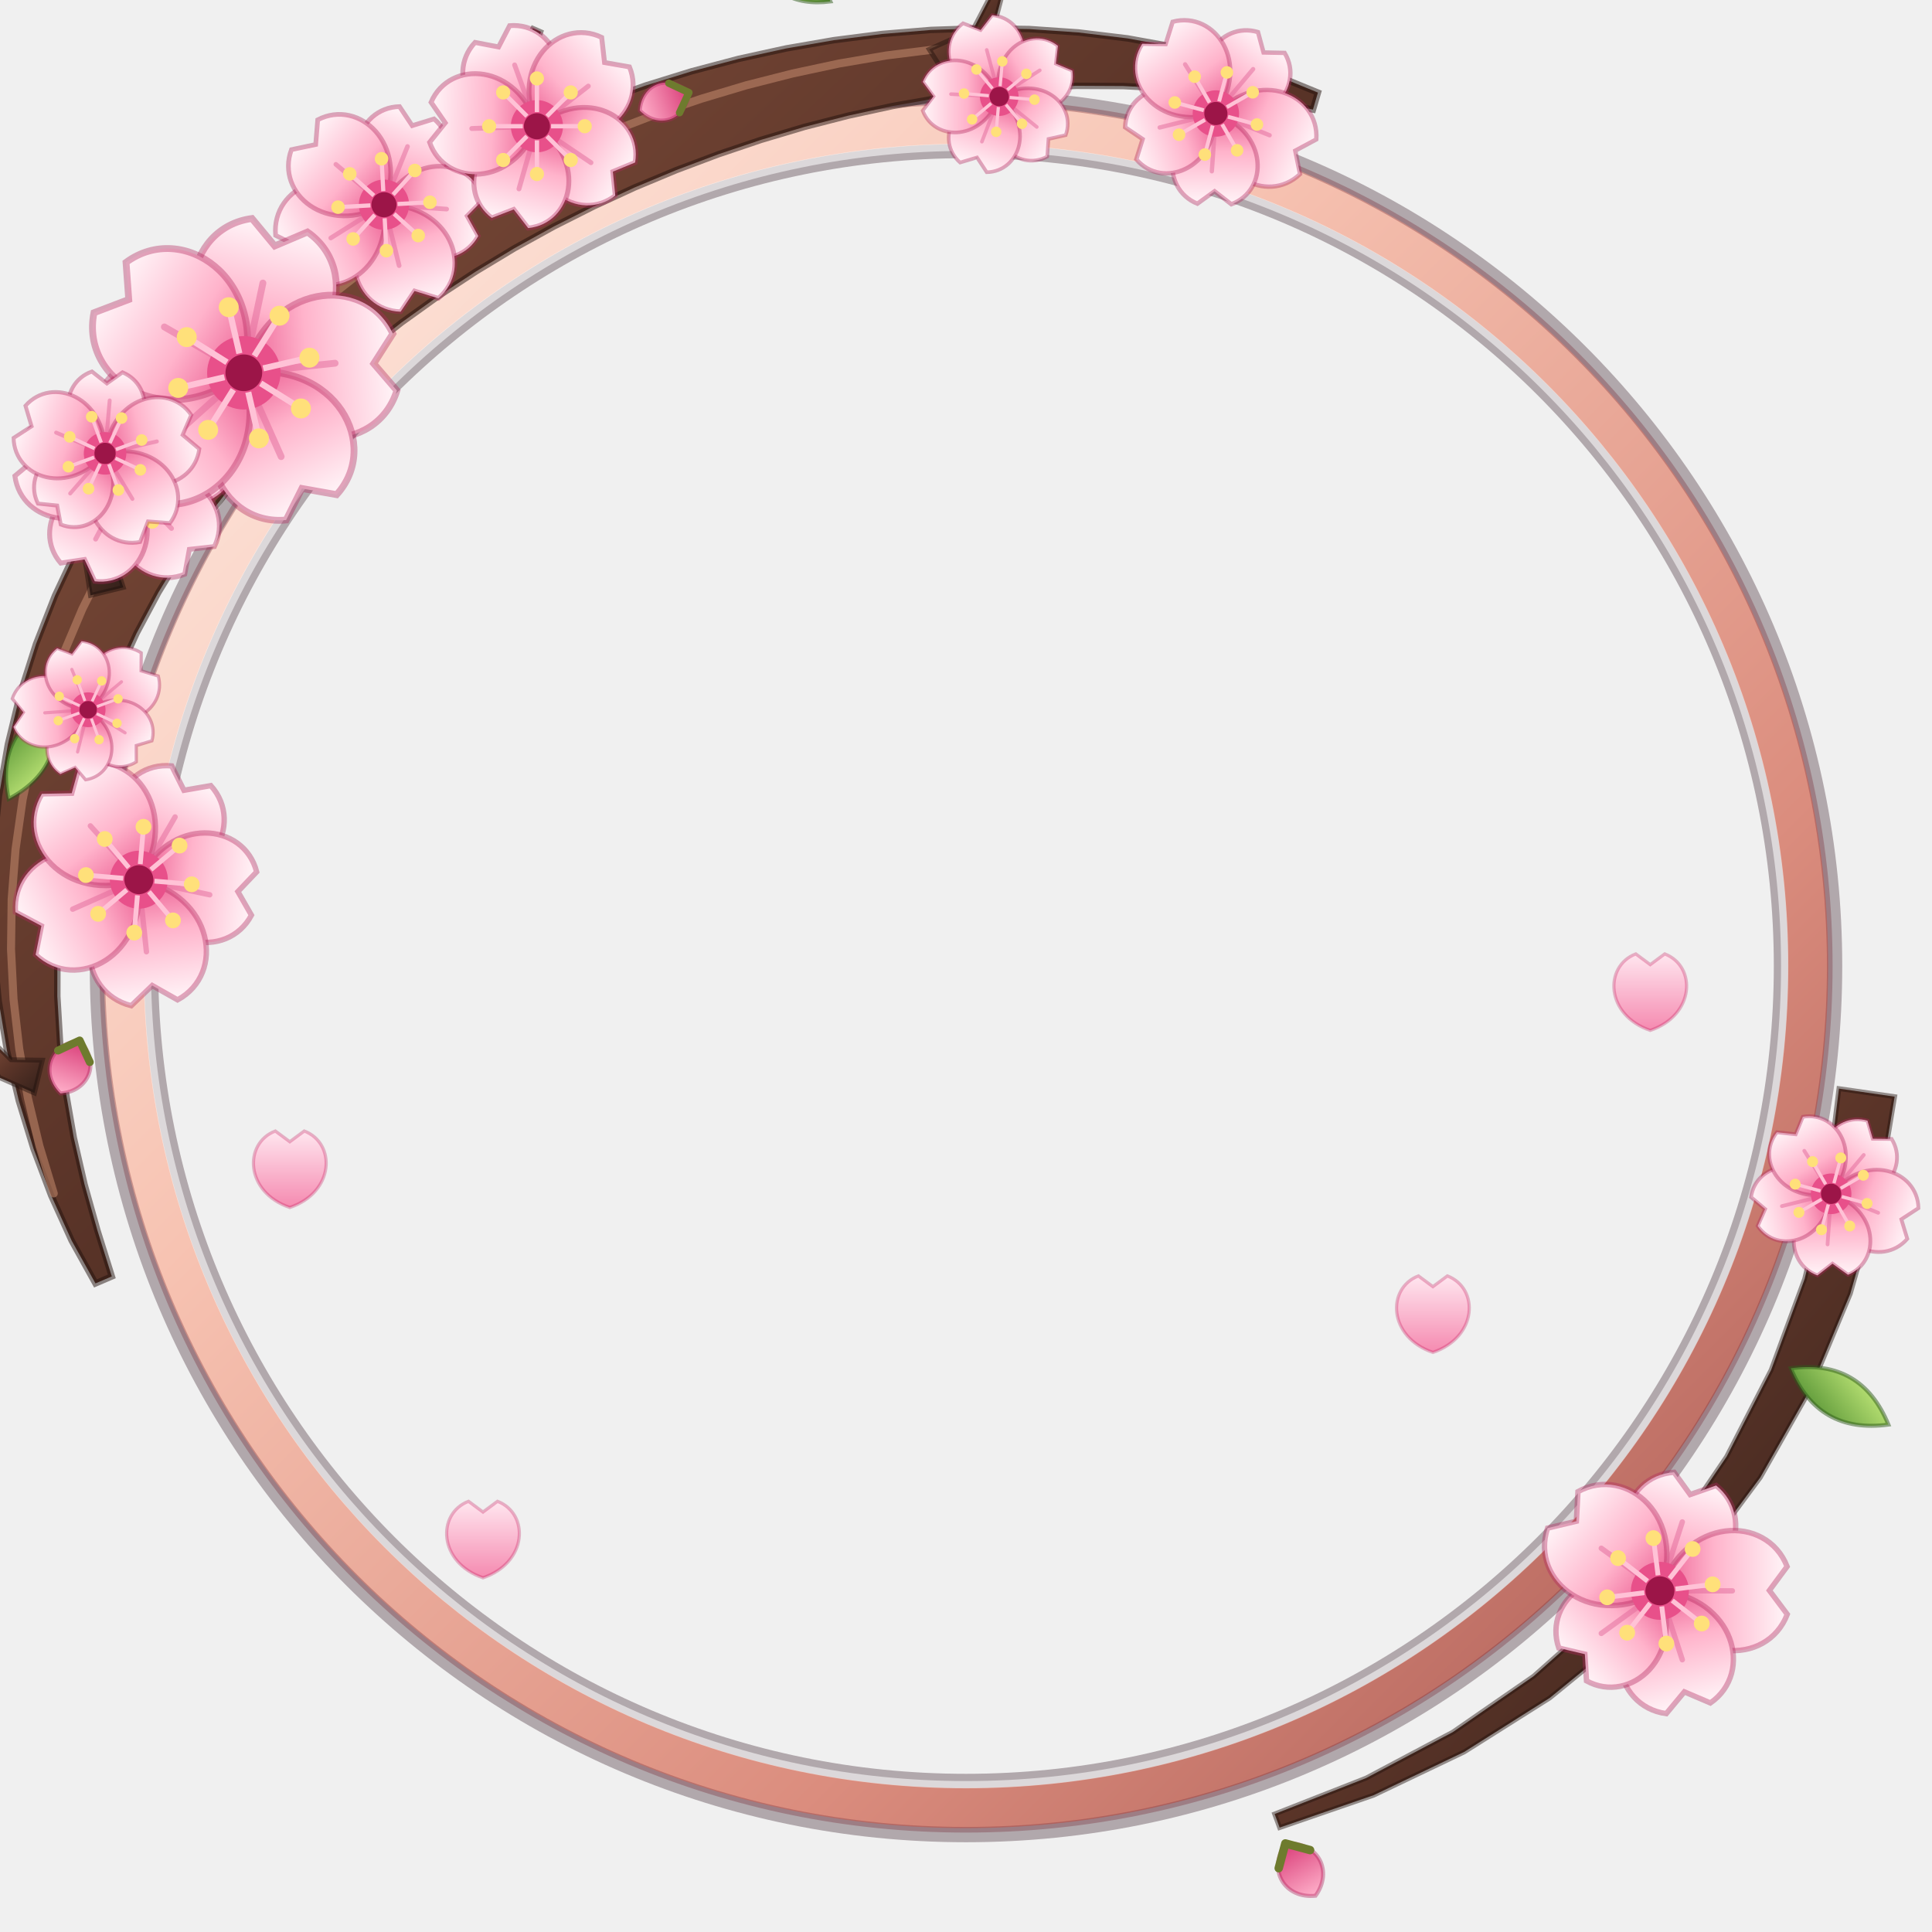
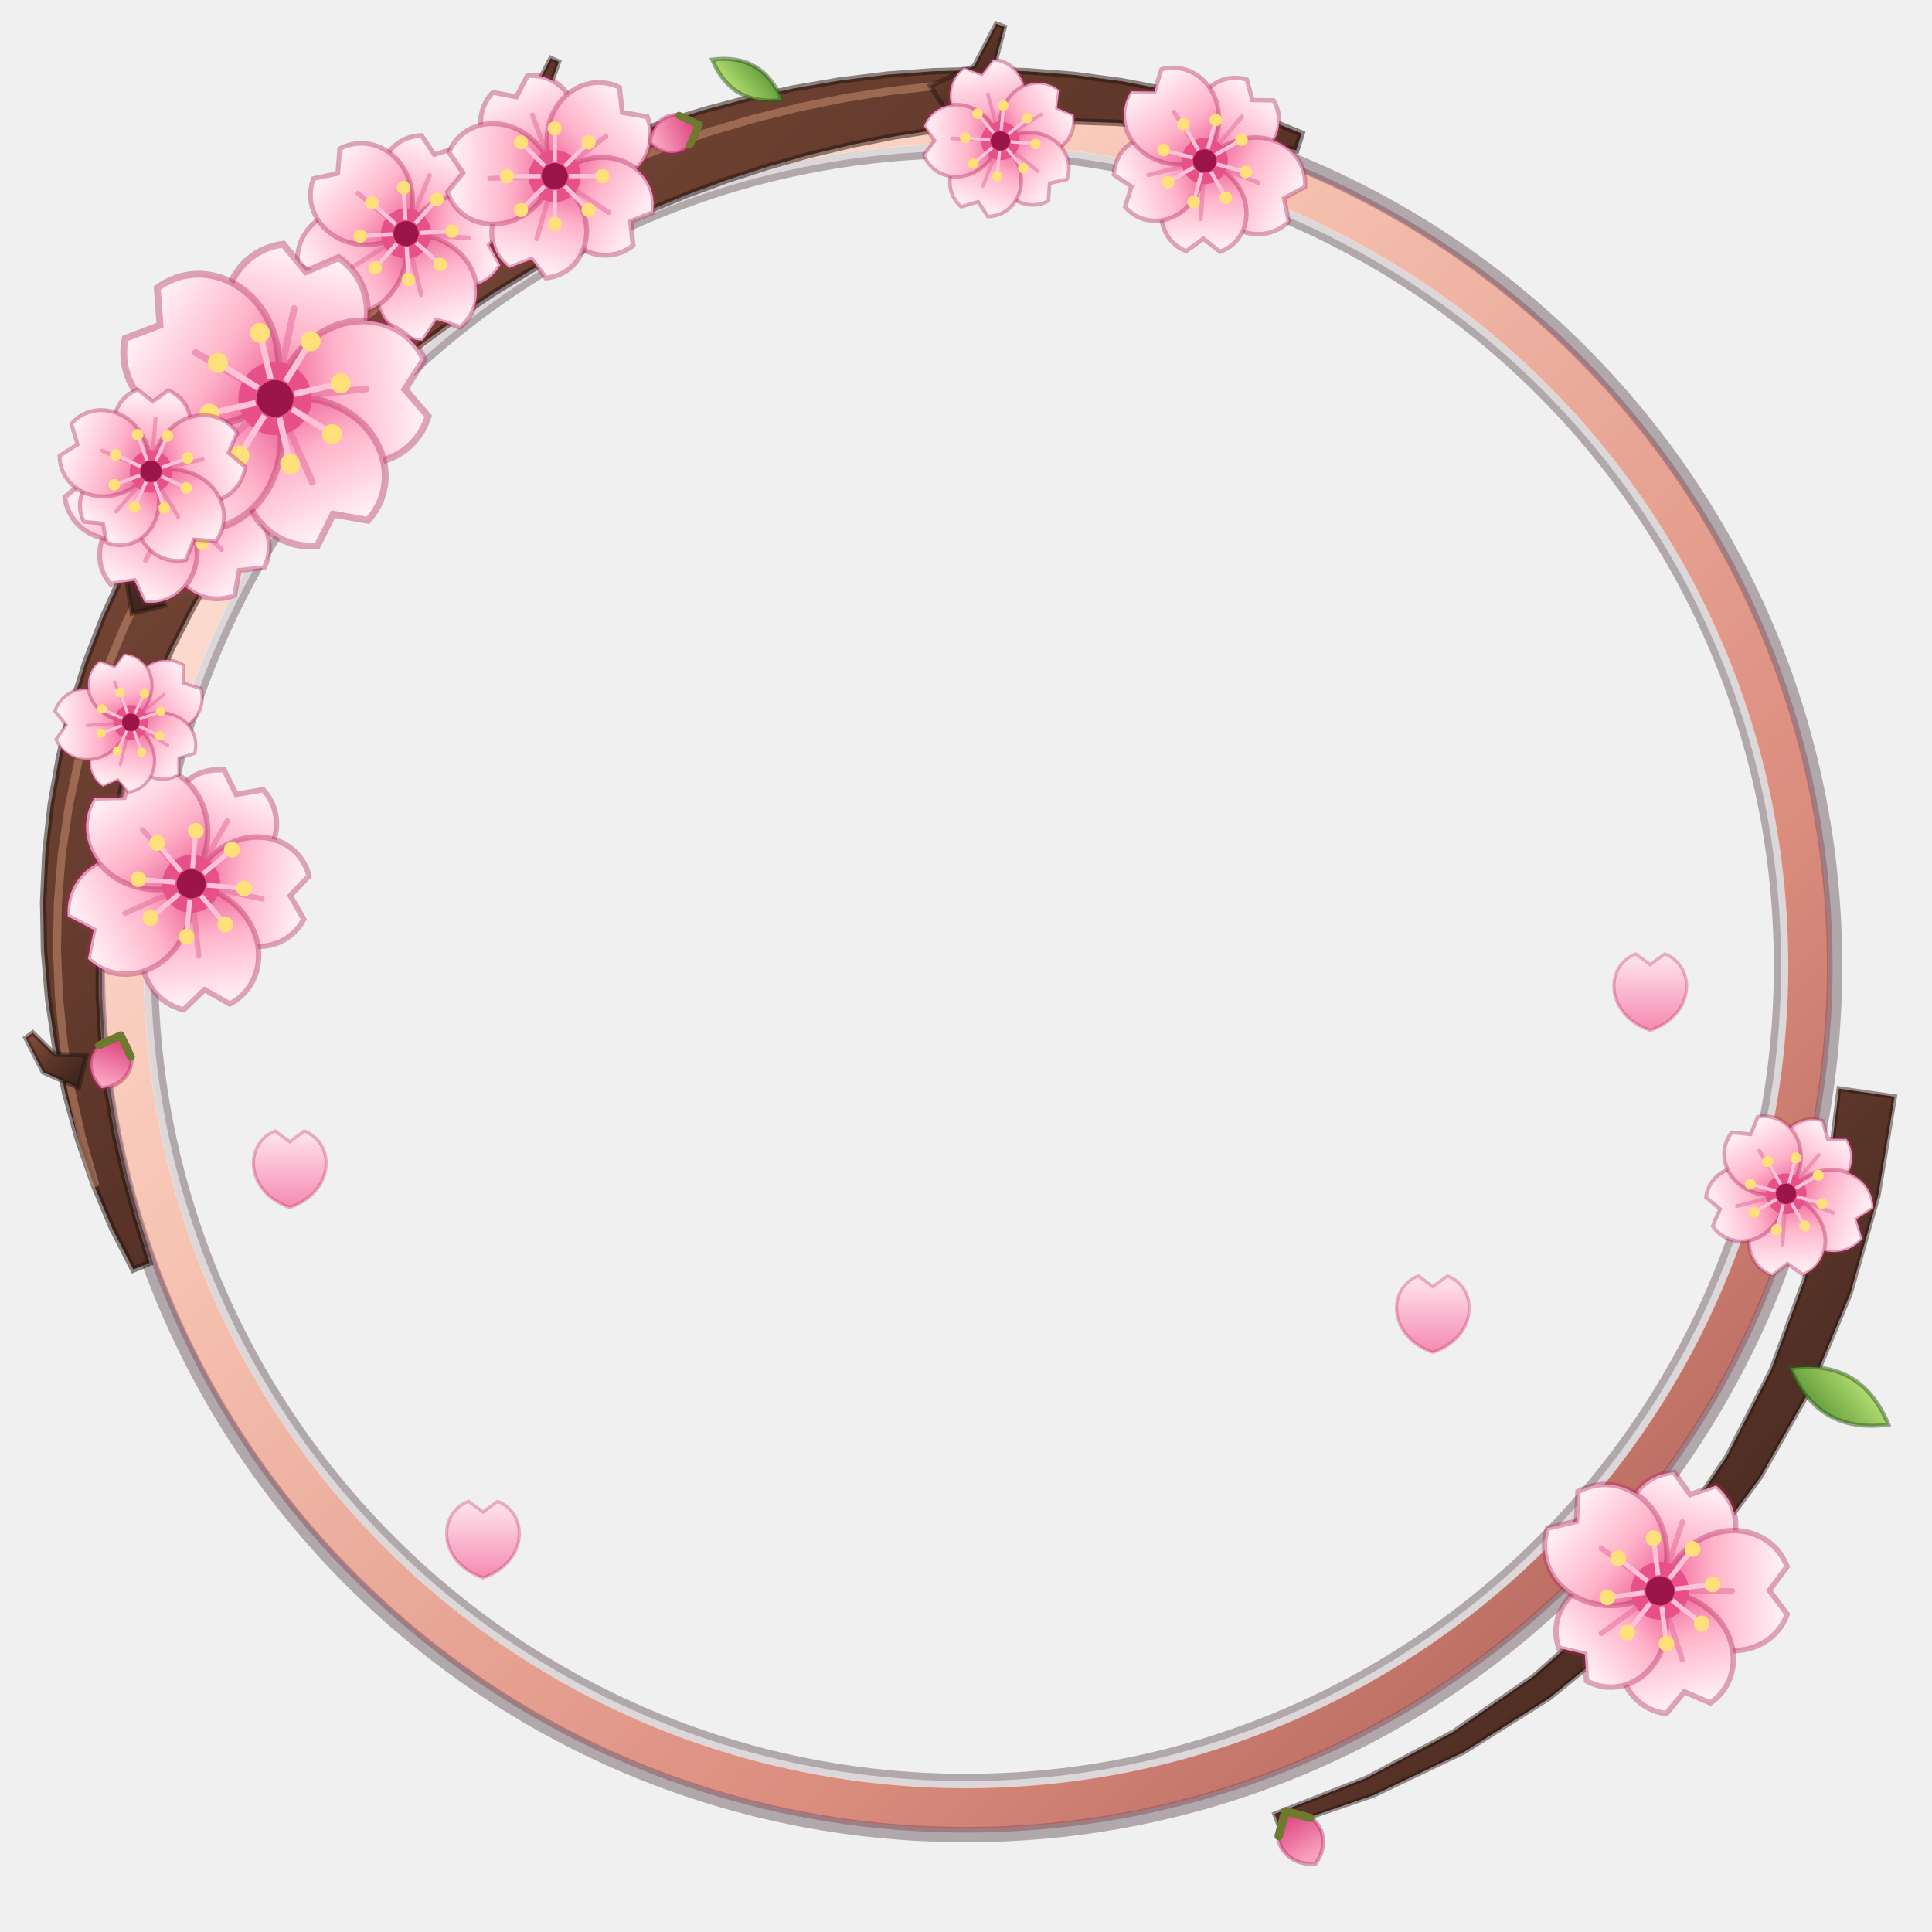
<svg xmlns="http://www.w3.org/2000/svg" viewBox="0 0 240 240" width="240" height="240">
  <defs>
    <linearGradient id="ring" x1="0" y1="0" x2="1" y2="1">
      <stop offset="0" stop-color="#FFEFE7" />
      <stop offset="0.35" stop-color="#F7C3B2" />
      <stop offset="0.7" stop-color="#DB8D7E" />
      <stop offset="1" stop-color="#A65650" />
    </linearGradient>
    <linearGradient id="petal" x1="0" y1="1" x2="0" y2="0">
      <stop offset="0" stop-color="#EC5F93" />
      <stop offset="0.42" stop-color="#FFB3CB" />
      <stop offset="1" stop-color="#FFF5F8" />
    </linearGradient>
    <linearGradient id="petal2" x1="0" y1="1" x2="0" y2="0">
      <stop offset="0" stop-color="#F58AB0" />
      <stop offset="1" stop-color="#FFE6EF" />
    </linearGradient>
    <linearGradient id="bud" x1="0" y1="1" x2="0" y2="0">
      <stop offset="0" stop-color="#D93D78" />
      <stop offset="1" stop-color="#FFB0CA" />
    </linearGradient>
    <linearGradient id="bark" x1="0" y1="0" x2="1" y2="1">
      <stop offset="0" stop-color="#86523E" />
      <stop offset="0.5" stop-color="#5A3428" />
      <stop offset="1" stop-color="#33201A" />
    </linearGradient>
    <linearGradient id="leaf" x1="0" y1="0" x2="1" y2="1">
      <stop offset="0" stop-color="#C9EE7E" />
      <stop offset="1" stop-color="#4F8D30" />
    </linearGradient>
  </defs>
  <style>.fall{animation:fall 7s linear infinite}.fb{animation-duration:8.4s;animation-delay:-3.1s}.fc{animation-duration:6.6s;animation-delay:-5.2s}.fd{animation-duration:9s;animation-delay:-1.4s}@keyframes fall{0%{transform:translate(0,0);opacity:0}12%{opacity:1}78%{opacity:1}100%{transform:translate(20px,62px);opacity:0}}.tum{transform-box:fill-box;transform-origin:50% 50%;animation:tum 1.8s ease-in-out infinite alternate}@keyframes tum{from{transform:rotate(-40deg) scale(1,1)}to{transform:rotate(50deg) scale(.45,1)}}@media (prefers-reduced-motion:reduce){*{animation:none!important}}</style>
  <circle cx="120" cy="120" r="104.6" fill="none" stroke="#2B0F1C" stroke-opacity=".32" stroke-width="8.5" />
  <circle cx="120" cy="120" r="104.6" fill="none" stroke="url(#ring)" stroke-width="5" />
  <circle cx="120" cy="120" r="101.7" fill="none" stroke="#fff" stroke-opacity=".55" stroke-width=".9" />
  <circle cx="120" cy="120" r="107.3" fill="none" stroke="#7A2E3A" stroke-opacity=".35" stroke-width=".7" />
-   <path d="M13.89,158.56L12.1,152.84L10.5,147.13L9.17,141.35L8.15,135.52L7.47,129.65L7.12,123.77L7.13,117.88L7.49,112.02L8.2,106.22L9.28,100.48L10.7,94.83L12.47,89.3L14.56,83.91L16.97,78.66L19.68,73.59L22.67,68.69L25.93,63.99L29.43,59.49L33.15,55.19L37.08,51.1L41.19,47.21L45.46,43.54L49.89,40.06L54.45,36.79L59.13,33.72L63.92,30.83L68.81,28.13L73.79,25.62L78.86,23.28L84.01,21.13L89.25,19.16L94.55,17.37L99.94,15.76L105.4,14.36L110.93,13.16L116.53,12.18L122.19,11.42L127.92,10.91L133.7,10.66L139.53,10.69L145.38,11L151.26,11.6L157.15,12.5L163.1,13.61L163.72,11.5L158.03,9.17L152.13,7.33L146.13,5.87L140.07,4.77L133.96,4.03L127.85,3.61L121.73,3.52L115.65,3.72L109.6,4.22L103.59,4.99L97.65,6.02L91.76,7.31L85.94,8.85L80.19,10.63L74.52,12.66L68.93,14.93L63.42,17.44L58,20.2L52.69,23.22L47.5,26.51L42.44,30.06L37.53,33.88L32.8,37.97L28.27,42.35L23.96,47L19.91,51.91L16.15,57.08L12.69,62.5L9.58,68.14L6.83,73.99L4.47,80.01L2.51,86.17L0.98,92.46L-0.12,98.82L-0.78,105.23L-1,111.65L-0.79,118.04L-0.16,124.37L0.89,130.61L2.34,136.74L4.17,142.71L6.36,148.51L8.9,154.11L11.86,159.43Z" fill="url(#bark)" stroke="#20110C" stroke-opacity=".5" stroke-width=".8" />
-   <path d="M6.68,148.25L4.9,142.37L3.46,136.38L2.39,130.29L1.68,124.13L1.37,117.93L1.45,111.71L1.93,105.5L2.81,99.34L4.09,93.24L5.76,87.24L7.81,81.37L10.23,75.65L13,70.1L16.09,64.75L19.49,59.61L23.18,54.69L27.12,50.01L31.29,45.57L35.68,41.37L40.25,37.41L44.98,33.7L49.86,30.23L54.88,27L60.01,23.99L65.24,21.21L70.57,18.66L75.99,16.31L81.49,14.19L87.07,12.28L92.72,10.59L98.45,9.13L104.24,7.89L110.1,6.89L116.02,6.15L122,5.67" fill="none" stroke="#C48B6E" stroke-opacity=".55" stroke-width="1" stroke-linecap="round" />
-   <path d="M15.32,72.97L12.19,63.46L5.53,55.98L4.65,56.65L9.79,64.6L11.24,73.96Z" fill="url(#bark)" stroke="#20110C" stroke-opacity=".45" stroke-width=".6" />
-   <path d="M65.11,24.28L63.7,13.86L67.2,3.95L66.19,3.51L61.09,13.39L60.91,24.52Z" fill="url(#bark)" stroke="#20110C" stroke-opacity=".45" stroke-width=".6" />
-   <path d="M117.68,9.67L122.92,5.35L124.65,-1.21L123.62,-1.6L120.87,3.67L115.43,6.13Z" fill="url(#bark)" stroke="#20110C" stroke-opacity=".45" stroke-width=".6" />
-   <path d="M5.27,131.7L1.37,131.64L-1.4,128.93L-2.3,129.57L-0.12,133.84L4.28,135.78Z" fill="url(#bark)" stroke="#20110C" stroke-opacity=".45" stroke-width=".6" />
-   <path d="M0,0Q4.94,-6.5 0,-13Q-4.94,-6.5 0,0Z" transform="translate(6.57 87.47) rotate(205)" fill="url(#leaf)" stroke="#2F5A1A" stroke-opacity=".5" stroke-width=".5" />
-   <path d="M0,0Q4.18,-5.5 0,-11Q-4.18,-5.5 0,0Z" transform="translate(103.16 0.18) rotate(300)" fill="url(#leaf)" stroke="#2F5A1A" stroke-opacity=".5" stroke-width=".5" />
-   <g transform="translate(15.68 59.82) rotate(-8)">
+   <path d="M18.59,156.86L16.9,151.41L15.4,145.95L14.16,140.44L13.22,134.87L12.59,129.26L12.27,123.64L12.28,118.02L12.62,112.42L13.29,106.86L14.29,101.36L15.61,95.94L17.25,90.63L19.2,85.43L21.44,80.37L23.96,75.46L26.75,70.71L29.8,66.14L33.08,61.75L36.57,57.55L40.27,53.54L44.15,49.73L48.2,46.12L52.4,42.71L56.75,39.5L61.22,36.48L65.81,33.65L70.5,31.02L75.29,28.57L80.18,26.32L85.15,24.26L90.21,22.39L95.34,20.72L100.55,19.24L105.82,17.98L111.16,16.93L116.57,16.1L122.02,15.51L127.53,15.16L133.07,15.07L138.64,15.25L144.23,15.7L149.82,16.44L155.41,17.45L161.03,18.68L161.69,16.58L156.27,14.37L150.67,12.58L144.98,11.16L139.21,10.07L133.4,9.3L127.57,8.85L121.74,8.7L115.92,8.85L110.13,9.28L104.38,9.99L98.67,10.96L93.03,12.19L87.44,13.67L81.93,15.4L76.49,17.37L71.14,19.59L65.88,22.06L60.73,24.77L55.69,27.73L50.78,30.94L46.01,34.41L41.39,38.13L36.96,42.1L32.73,46.33L28.73,50.8L24.96,55.52L21.47,60.46L18.27,65.62L15.39,70.97L12.84,76.51L10.64,82.2L8.81,88.02L7.36,93.95L6.3,99.95L5.63,106L5.36,112.06L5.47,118.1L5.98,124.1L6.86,130.03L8.11,135.86L9.7,141.58L11.64,147.14L13.91,152.54L16.56,157.7Z" fill="url(#bark)" stroke="#20110C" stroke-opacity=".5" stroke-width=".8" />
+   <path d="M11.77,146.98L10.17,141.35L8.88,135.62L7.93,129.8L7.33,123.93L7.08,118.03L7.19,112.11L7.67,106.21L8.52,100.34L9.73,94.54L11.3,88.83L13.21,83.23L15.47,77.77L18.04,72.46L20.92,67.32L24.09,62.37L27.53,57.63L31.21,53.09L35.12,48.78L39.24,44.69L43.55,40.83L48.02,37.2L52.65,33.8L57.42,30.63L62.31,27.68L67.32,24.96L72.43,22.47L77.63,20.19L82.93,18.14L88.3,16.31L93.75,14.71L99.27,13.33L104.85,12.2L110.49,11.31L116.18,10.68L121.91,10.31" fill="none" stroke="#C48B6E" stroke-opacity=".55" stroke-width="1" stroke-linecap="round" />
+   <path d="M20.46,75.21L17.32,65.7L10.67,58.22L9.79,58.89L14.93,66.84L16.38,76.2Z" fill="url(#bark)" stroke="#20110C" stroke-opacity=".45" stroke-width=".6" />
+   <path d="M67.32,27.99L65.91,17.57L69.42,7.66L68.41,7.22L63.3,17.11L63.13,28.23Z" fill="url(#bark)" stroke="#20110C" stroke-opacity=".45" stroke-width=".6" />
+   <path d="M117.82,14.21L123.06,9.88L124.79,3.33L123.76,2.94L121.01,8.21L115.57,10.66Z" fill="url(#bark)" stroke="#20110C" stroke-opacity=".45" stroke-width=".6" />
+   <path d="M10.74,131.05L6.84,130.99L4.07,128.28L3.18,128.92L5.35,133.18L9.76,135.13Z" fill="url(#bark)" stroke="#20110C" stroke-opacity=".45" stroke-width=".6" />
+   <path d="M0,0Q4.56,-6 0,-12Q-4.56,-6 0,0Z" transform="translate(18.51 83.06) rotate(215)" fill="url(#leaf)" stroke="#2F5A1A" stroke-opacity=".5" stroke-width=".5" />
+   <path d="M0,0Q3.8,-5 0,-10Q-3.8,-5 0,0Z" transform="translate(97.13 12.4) rotate(300)" fill="url(#leaf)" stroke="#2F5A1A" stroke-opacity=".5" stroke-width=".5" />
+   <g transform="translate(21.88 62.44) rotate(-8)">
    <path d="M0,0C-7.74,-2.65 -7.99,-11.15 -2.5,-13.27L0,-11.42L2.5,-13.27C7.99,-11.15 7.74,-2.65 0,0Z" transform="rotate(0.72)" fill="url(#petal)" stroke="#B0255E" stroke-opacity=".38" stroke-width="0.61" />
    <path d="M0,0C-8.26,-2.83 -8.52,-11.9 -2.66,-14.17L0,-12.18L2.66,-14.17C8.52,-11.9 8.26,-2.83 0,0Z" transform="rotate(71.59)" fill="url(#petal)" stroke="#B0255E" stroke-opacity=".38" stroke-width="0.61" />
    <path d="M0,0C-7.8,-2.68 -8.05,-11.24 -2.52,-13.38L0,-11.51L2.52,-13.38C8.05,-11.24 7.8,-2.68 0,0Z" transform="rotate(145.05)" fill="url(#petal)" stroke="#B0255E" stroke-opacity=".38" stroke-width="0.61" />
    <path d="M0,0C-7.44,-2.55 -7.68,-10.73 -2.4,-12.77L0,-10.98L2.4,-12.77C7.68,-10.73 7.44,-2.55 0,0Z" transform="rotate(216.14)" fill="url(#petal)" stroke="#B0255E" stroke-opacity=".38" stroke-width="0.61" />
    <path d="M0,0C-7.93,-2.72 -8.19,-11.43 -2.56,-13.61L0,-11.71L2.56,-13.61C8.19,-11.43 7.93,-2.72 0,0Z" transform="rotate(291.52)" fill="url(#petal)" stroke="#B0255E" stroke-opacity=".38" stroke-width="0.61" />
    <path d="M0,-2.7L0,-8.1M2.57,-0.83L7.7,-2.5M1.59,2.18L4.76,6.55M-1.59,2.18L-4.76,6.55M-2.57,-0.83L-7.7,-2.5" stroke="#E2689A" stroke-width="0.61" stroke-linecap="round" opacity=".5" />
    <circle r="3.24" fill="#E8508A" />
    <circle r="1.62" fill="#9C1548" />
    <path d="M1.65,0.6L5.58,2.03M0.74,1.59L2.51,5.38M-0.6,1.65L-2.03,5.58M-1.59,0.74L-5.38,2.51M-1.65,-0.6L-5.58,-2.03M-0.74,-1.59L-2.51,-5.38M0.6,-1.65L2.03,-5.58M1.59,-0.74L5.38,-2.51" stroke="#FFC2D6" stroke-width="0.54" />
    <g fill="#FFE07A">
      <circle cx="5.58" cy="2.03" r="0.88" />
      <circle cx="2.51" cy="5.38" r="0.88" />
      <circle cx="-2.03" cy="5.58" r="0.88" />
      <circle cx="-5.38" cy="2.51" r="0.88" />
      <circle cx="-5.58" cy="-2.03" r="0.88" />
      <circle cx="-2.51" cy="-5.38" r="0.88" />
      <circle cx="2.03" cy="-5.58" r="0.88" />
      <circle cx="5.38" cy="-2.51" r="0.88" />
    </g>
  </g>
-   <g transform="translate(47.7 25.43) rotate(22)">
+   <g transform="translate(50.44 29.02) rotate(22)">
    <path d="M0,0C-7.07,-2.43 -7.3,-10.19 -2.28,-12.13L0,-10.43L2.28,-12.13C7.3,-10.19 7.07,-2.43 0,0Z" transform="rotate(-2.36)" fill="url(#petal)" stroke="#B0255E" stroke-opacity=".38" stroke-width="0.58" />
    <path d="M0,0C-7.07,-2.43 -7.29,-10.19 -2.28,-12.13L0,-10.43L2.28,-12.13C7.29,-10.19 7.07,-2.43 0,0Z" transform="rotate(75.72)" fill="url(#petal)" stroke="#B0255E" stroke-opacity=".38" stroke-width="0.58" />
    <path d="M0,0C-7.71,-2.64 -7.95,-11.11 -2.49,-13.22L0,-11.37L2.49,-13.22C7.95,-11.11 7.71,-2.64 0,0Z" transform="rotate(138.5)" fill="url(#petal)" stroke="#B0255E" stroke-opacity=".38" stroke-width="0.58" />
    <path d="M0,0C-8.01,-2.75 -8.27,-11.55 -2.58,-13.75L0,-11.82L2.58,-13.75C8.27,-11.55 8.01,-2.75 0,0Z" transform="rotate(221.58)" fill="url(#petal)" stroke="#B0255E" stroke-opacity=".38" stroke-width="0.58" />
    <path d="M0,0C-7.66,-2.63 -7.91,-11.05 -2.47,-13.15L0,-11.31L2.47,-13.15C7.91,-11.05 7.66,-2.63 0,0Z" transform="rotate(289.39)" fill="url(#petal)" stroke="#B0255E" stroke-opacity=".38" stroke-width="0.58" />
    <path d="M0,-2.6L0,-7.8M2.47,-0.8L7.42,-2.41M1.53,2.1L4.58,6.31M-1.53,2.1L-4.58,6.31M-2.47,-0.8L-7.42,-2.41" stroke="#E2689A" stroke-width="0.58" stroke-linecap="round" opacity=".5" />
    <circle r="3.12" fill="#E8508A" />
    <circle r="1.56" fill="#9C1548" />
    <path d="M1.59,0.58L5.38,1.96M0.71,1.53L2.42,5.18M-0.58,1.59L-1.96,5.38M-1.53,0.71L-5.18,2.42M-1.59,-0.58L-5.38,-1.96M-0.71,-1.53L-2.42,-5.18M0.58,-1.59L1.96,-5.38M1.53,-0.71L5.18,-2.42" stroke="#FFC2D6" stroke-width="0.52" />
    <g fill="#FFE07A">
      <circle cx="5.38" cy="1.96" r="0.84" />
      <circle cx="2.42" cy="5.18" r="0.84" />
      <circle cx="-1.96" cy="5.38" r="0.84" />
      <circle cx="-5.18" cy="2.42" r="0.84" />
      <circle cx="-5.38" cy="-1.96" r="0.84" />
      <circle cx="-2.42" cy="-5.18" r="0.84" />
      <circle cx="1.96" cy="-5.38" r="0.84" />
      <circle cx="5.18" cy="-2.42" r="0.84" />
    </g>
  </g>
-   <g transform="translate(66.7 15.68) rotate(-20)">
+   <g transform="translate(68.91 21.88) rotate(-20)">
    <path d="M0,0C-7.41,-2.54 -7.65,-10.68 -2.39,-12.72L0,-10.94L2.39,-12.72C7.65,-10.68 7.41,-2.54 0,0Z" transform="rotate(-5.82)" fill="url(#petal)" stroke="#B0255E" stroke-opacity=".38" stroke-width="0.61" />
    <path d="M0,0C-7.82,-2.68 -8.07,-11.27 -2.52,-13.42L0,-11.54L2.52,-13.42C8.07,-11.27 7.82,-2.68 0,0Z" transform="rotate(66.71)" fill="url(#petal)" stroke="#B0255E" stroke-opacity=".38" stroke-width="0.61" />
    <path d="M0,0C-7.45,-2.56 -7.69,-10.73 -2.4,-12.78L0,-10.99L2.4,-12.78C7.69,-10.73 7.45,-2.56 0,0Z" transform="rotate(140.9)" fill="url(#petal)" stroke="#B0255E" stroke-opacity=".38" stroke-width="0.61" />
    <path d="M0,0C-7.27,-2.5 -7.51,-10.48 -2.35,-12.48L0,-10.73L2.35,-12.48C7.51,-10.48 7.27,-2.5 0,0Z" transform="rotate(215.57)" fill="url(#petal)" stroke="#B0255E" stroke-opacity=".38" stroke-width="0.61" />
    <path d="M0,0C-7.72,-2.65 -7.97,-11.13 -2.49,-13.25L0,-11.4L2.49,-13.25C7.97,-11.13 7.72,-2.65 0,0Z" transform="rotate(292.11)" fill="url(#petal)" stroke="#B0255E" stroke-opacity=".38" stroke-width="0.61" />
    <path d="M0,-2.7L0,-8.1M2.57,-0.83L7.7,-2.5M1.59,2.18L4.76,6.55M-1.59,2.18L-4.76,6.55M-2.57,-0.83L-7.7,-2.5" stroke="#E2689A" stroke-width="0.61" stroke-linecap="round" opacity=".5" />
    <circle r="3.24" fill="#E8508A" />
    <circle r="1.62" fill="#9C1548" />
    <path d="M1.65,0.6L5.58,2.03M0.74,1.59L2.51,5.38M-0.6,1.65L-2.03,5.58M-1.59,0.74L-5.38,2.51M-1.65,-0.6L-5.58,-2.03M-0.74,-1.59L-2.51,-5.38M0.6,-1.65L2.03,-5.58M1.59,-0.74L5.38,-2.51" stroke="#FFC2D6" stroke-width="0.54" />
    <g fill="#FFE07A">
      <circle cx="5.58" cy="2.03" r="0.88" />
      <circle cx="2.51" cy="5.38" r="0.88" />
      <circle cx="-2.03" cy="5.58" r="0.88" />
      <circle cx="-5.38" cy="2.51" r="0.88" />
      <circle cx="-5.58" cy="-2.03" r="0.88" />
      <circle cx="-2.51" cy="-5.38" r="0.88" />
      <circle cx="2.03" cy="-5.58" r="0.88" />
      <circle cx="5.38" cy="-2.51" r="0.88" />
    </g>
  </g>
-   <g transform="translate(30.29 46.31) rotate(12)">
+   <g transform="translate(34.17 49.5) rotate(12)">
    <path d="M0,0C-10.99,-3.77 -11.35,-15.84 -3.55,-18.86L0,-16.22L3.55,-18.86C11.35,-15.84 10.99,-3.77 0,0Z" transform="rotate(1.68)" fill="url(#petal)" stroke="#B0255E" stroke-opacity=".38" stroke-width="0.85" />
    <path d="M0,0C-10.96,-3.76 -11.32,-15.8 -3.54,-18.81L0,-16.18L3.54,-18.81C11.32,-15.8 10.96,-3.76 0,0Z" transform="rotate(73.95)" fill="url(#petal)" stroke="#B0255E" stroke-opacity=".38" stroke-width="0.85" />
    <path d="M0,0C-10.9,-3.74 -11.25,-15.71 -3.51,-18.7L0,-16.08L3.51,-18.7C11.25,-15.71 10.9,-3.74 0,0Z" transform="rotate(141.34)" fill="url(#petal)" stroke="#B0255E" stroke-opacity=".38" stroke-width="0.85" />
    <path d="M0,0C-11.73,-4.03 -12.11,-16.91 -3.79,-20.13L0,-17.32L3.79,-20.13C12.11,-16.91 11.73,-4.03 0,0Z" transform="rotate(221.95)" fill="url(#petal)" stroke="#B0255E" stroke-opacity=".38" stroke-width="0.85" />
    <path d="M0,0C-11.49,-3.94 -11.86,-16.56 -3.71,-19.71L0,-16.95L3.71,-19.71C11.86,-16.56 11.49,-3.94 0,0Z" transform="rotate(290.49)" fill="url(#petal)" stroke="#B0255E" stroke-opacity=".38" stroke-width="0.85" />
    <path d="M0,-3.8L0,-11.4M3.61,-1.17L10.84,-3.52M2.23,3.07L6.7,9.22M-2.23,3.07L-6.7,9.22M-3.61,-1.17L-10.84,-3.52" stroke="#E2689A" stroke-width="0.85" stroke-linecap="round" opacity=".5" />
    <circle r="4.56" fill="#E8508A" />
    <circle r="2.28" fill="#9C1548" />
    <path d="M2.32,0.84L7.86,2.86M1.04,2.24L3.53,7.58M-0.84,2.32L-2.86,7.86M-2.24,1.04L-7.58,3.53M-2.32,-0.84L-7.86,-2.86M-1.04,-2.24L-3.53,-7.58M0.84,-2.32L2.86,-7.86M2.24,-1.04L7.58,-3.53" stroke="#FFC2D6" stroke-width="0.76" />
    <g fill="#FFE07A">
      <circle cx="7.86" cy="2.86" r="1.24" />
      <circle cx="3.53" cy="7.58" r="1.24" />
      <circle cx="-2.86" cy="7.86" r="1.24" />
      <circle cx="-7.58" cy="3.53" r="1.24" />
      <circle cx="-7.86" cy="-2.86" r="1.24" />
      <circle cx="-3.53" cy="-7.58" r="1.24" />
      <circle cx="2.86" cy="-7.86" r="1.24" />
      <circle cx="7.58" cy="-3.53" r="1.24" />
    </g>
  </g>
-   <g transform="translate(17.25 109.28) rotate(30)">
+   <g transform="translate(23.75 109.79) rotate(30)">
    <path d="M0,0C-8.43,-2.89 -8.7,-12.15 -2.72,-14.46L0,-12.44L2.72,-14.46C8.7,-12.15 8.43,-2.89 0,0Z" transform="rotate(-3.24)" fill="url(#petal)" stroke="#B0255E" stroke-opacity=".38" stroke-width="0.67" />
    <path d="M0,0C-8.4,-2.88 -8.67,-12.1 -2.71,-14.41L0,-12.39L2.71,-14.41C8.67,-12.1 8.4,-2.88 0,0Z" transform="rotate(66.84)" fill="url(#petal)" stroke="#B0255E" stroke-opacity=".38" stroke-width="0.67" />
    <path d="M0,0C-8.98,-3.08 -9.27,-12.94 -2.9,-15.41L0,-13.25L2.9,-15.41C9.27,-12.94 8.98,-3.08 0,0Z" transform="rotate(142.8)" fill="url(#petal)" stroke="#B0255E" stroke-opacity=".38" stroke-width="0.67" />
    <path d="M0,0C-9.08,-3.12 -9.37,-13.09 -2.93,-15.58L0,-13.4L2.93,-15.58C9.37,-13.09 9.08,-3.12 0,0Z" transform="rotate(214.64)" fill="url(#petal)" stroke="#B0255E" stroke-opacity=".38" stroke-width="0.67" />
    <path d="M0,0C-9.22,-3.16 -9.51,-13.28 -2.97,-15.81L0,-13.6L2.97,-15.81C9.51,-13.28 9.22,-3.16 0,0Z" transform="rotate(292.17)" fill="url(#petal)" stroke="#B0255E" stroke-opacity=".38" stroke-width="0.67" />
    <path d="M0,-3L0,-9M2.85,-0.93L8.56,-2.78M1.76,2.43L5.29,7.28M-1.76,2.43L-5.29,7.28M-2.85,-0.93L-8.56,-2.78" stroke="#E2689A" stroke-width="0.67" stroke-linecap="round" opacity=".5" />
    <circle r="3.6" fill="#E8508A" />
    <circle r="1.8" fill="#9C1548" />
    <path d="M1.83,0.67L6.2,2.26M0.82,1.77L2.79,5.98M-0.67,1.83L-2.26,6.2M-1.77,0.82L-5.98,2.79M-1.83,-0.67L-6.2,-2.26M-0.82,-1.77L-2.79,-5.98M0.67,-1.83L2.26,-6.2M1.77,-0.82L5.98,-2.79" stroke="#FFC2D6" stroke-width="0.6" />
    <g fill="#FFE07A">
      <circle cx="6.2" cy="2.26" r="0.98" />
      <circle cx="2.79" cy="5.98" r="0.98" />
      <circle cx="-2.26" cy="6.2" r="0.98" />
      <circle cx="-5.98" cy="2.79" r="0.98" />
      <circle cx="-6.2" cy="-2.26" r="0.98" />
      <circle cx="-2.79" cy="-5.98" r="0.98" />
      <circle cx="2.26" cy="-6.2" r="0.98" />
      <circle cx="5.98" cy="-2.79" r="0.98" />
    </g>
  </g>
-   <g transform="translate(13.05 56.32) rotate(5)">
+   <g transform="translate(18.75 58.56) rotate(5)">
    <path d="M0,0C-5.9,-2.02 -6.09,-8.5 -1.9,-10.12L0,-8.7L1.9,-10.12C6.09,-8.5 5.9,-2.02 0,0Z" transform="rotate(-3.48)" fill="url(#petal)" stroke="#B0255E" stroke-opacity=".38" stroke-width="0.49" />
    <path d="M0,0C-6.71,-2.3 -6.93,-9.68 -2.17,-11.52L0,-9.91L2.17,-11.52C6.93,-9.68 6.71,-2.3 0,0Z" transform="rotate(71.64)" fill="url(#petal)" stroke="#B0255E" stroke-opacity=".38" stroke-width="0.49" />
    <path d="M0,0C-6.78,-2.33 -7,-9.77 -2.19,-11.63L0,-10L2.19,-11.63C7,-9.77 6.78,-2.33 0,0Z" transform="rotate(142.77)" fill="url(#petal)" stroke="#B0255E" stroke-opacity=".38" stroke-width="0.49" />
    <path d="M0,0C-5.96,-2.05 -6.16,-8.6 -1.92,-10.23L0,-8.8L1.92,-10.23C6.16,-8.6 5.96,-2.05 0,0Z" transform="rotate(217.55)" fill="url(#petal)" stroke="#B0255E" stroke-opacity=".38" stroke-width="0.49" />
    <path d="M0,0C-6.6,-2.26 -6.81,-9.51 -2.13,-11.32L0,-9.73L2.13,-11.32C6.81,-9.51 6.6,-2.26 0,0Z" transform="rotate(285.24)" fill="url(#petal)" stroke="#B0255E" stroke-opacity=".38" stroke-width="0.49" />
    <path d="M0,-2.2L0,-6.6M2.09,-0.68L6.28,-2.04M1.29,1.78L3.88,5.34M-1.29,1.78L-3.88,5.34M-2.09,-0.68L-6.28,-2.04" stroke="#E2689A" stroke-width="0.49" stroke-linecap="round" opacity=".5" />
    <circle r="2.64" fill="#E8508A" />
    <circle r="1.32" fill="#9C1548" />
    <path d="M1.34,0.49L4.55,1.66M0.6,1.3L2.05,4.39M-0.49,1.34L-1.66,4.55M-1.3,0.6L-4.39,2.05M-1.34,-0.49L-4.55,-1.66M-0.6,-1.3L-2.05,-4.39M0.49,-1.34L1.66,-4.55M1.3,-0.6L4.39,-2.05" stroke="#FFC2D6" stroke-width="0.44" />
    <g fill="#FFE07A">
      <circle cx="4.55" cy="1.66" r="0.72" />
      <circle cx="2.05" cy="4.39" r="0.72" />
      <circle cx="-1.66" cy="4.55" r="0.72" />
      <circle cx="-4.39" cy="2.05" r="0.72" />
      <circle cx="-4.55" cy="-1.66" r="0.72" />
      <circle cx="-2.05" cy="-4.39" r="0.72" />
      <circle cx="1.66" cy="-4.55" r="0.72" />
      <circle cx="4.39" cy="-2.05" r="0.72" />
    </g>
  </g>
-   <g transform="translate(151.04 14.1) rotate(40)">
+   <g transform="translate(149.65 20) rotate(40)">
    <path d="M0,0C-6.52,-2.24 -6.73,-9.4 -2.1,-11.19L0,-9.62L2.1,-11.19C6.73,-9.4 6.52,-2.24 0,0Z" transform="rotate(-2.01)" fill="url(#petal)" stroke="#B0255E" stroke-opacity=".38" stroke-width="0.54" />
    <path d="M0,0C-7.38,-2.53 -7.62,-10.63 -2.38,-12.66L0,-10.89L2.38,-12.66C7.62,-10.63 7.38,-2.53 0,0Z" transform="rotate(75.1)" fill="url(#petal)" stroke="#B0255E" stroke-opacity=".38" stroke-width="0.54" />
    <path d="M0,0C-6.55,-2.25 -6.76,-9.44 -2.11,-11.24L0,-9.66L2.11,-11.24C6.76,-9.44 6.55,-2.25 0,0Z" transform="rotate(140.96)" fill="url(#petal)" stroke="#B0255E" stroke-opacity=".38" stroke-width="0.54" />
    <path d="M0,0C-6.53,-2.24 -6.74,-9.42 -2.11,-11.21L0,-9.64L2.11,-11.21C6.74,-9.42 6.53,-2.24 0,0Z" transform="rotate(210.72)" fill="url(#petal)" stroke="#B0255E" stroke-opacity=".38" stroke-width="0.54" />
    <path d="M0,0C-7.21,-2.48 -7.45,-10.4 -2.33,-12.38L0,-10.65L2.33,-12.38C7.45,-10.4 7.21,-2.48 0,0Z" transform="rotate(284.13)" fill="url(#petal)" stroke="#B0255E" stroke-opacity=".38" stroke-width="0.54" />
    <path d="M0,-2.4L0,-7.2M2.28,-0.74L6.85,-2.22M1.41,1.94L4.23,5.82M-1.41,1.94L-4.23,5.82M-2.28,-0.74L-6.85,-2.22" stroke="#E2689A" stroke-width="0.54" stroke-linecap="round" opacity=".5" />
    <circle r="2.88" fill="#E8508A" />
    <circle r="1.44" fill="#9C1548" />
    <path d="M1.47,0.53L4.96,1.81M0.66,1.41L2.23,4.79M-0.53,1.47L-1.81,4.96M-1.41,0.66L-4.79,2.23M-1.47,-0.53L-4.96,-1.81M-0.66,-1.41L-2.23,-4.79M0.53,-1.47L1.81,-4.96M1.41,-0.66L4.79,-2.23" stroke="#FFC2D6" stroke-width="0.48" />
    <g fill="#FFE07A">
      <circle cx="4.96" cy="1.81" r="0.78" />
      <circle cx="2.23" cy="4.79" r="0.78" />
      <circle cx="-1.81" cy="4.96" r="0.78" />
      <circle cx="-4.79" cy="2.23" r="0.78" />
      <circle cx="-4.96" cy="-1.81" r="0.78" />
      <circle cx="-2.23" cy="-4.79" r="0.78" />
      <circle cx="1.81" cy="-4.96" r="0.78" />
      <circle cx="4.79" cy="-2.23" r="0.78" />
    </g>
  </g>
-   <g transform="translate(124.13 12) rotate(-15)">
+   <g transform="translate(124.27 17.5) rotate(-15)">
    <path d="M0,0C-5.82,-2 -6.01,-8.39 -1.88,-9.98L0,-8.59L1.88,-9.98C6.01,-8.39 5.82,-2 0,0Z" transform="rotate(-0.63)" fill="url(#petal)" stroke="#B0255E" stroke-opacity=".38" stroke-width="0.45" />
    <path d="M0,0C-5.52,-1.89 -5.7,-7.95 -1.78,-9.47L0,-8.14L1.78,-9.47C5.7,-7.95 5.52,-1.89 0,0Z" transform="rotate(74.78)" fill="url(#petal)" stroke="#B0255E" stroke-opacity=".38" stroke-width="0.45" />
    <path d="M0,0C-5.47,-1.88 -5.65,-7.88 -1.76,-9.38L0,-8.07L1.76,-9.38C5.65,-7.88 5.47,-1.88 0,0Z" transform="rotate(145.72)" fill="url(#petal)" stroke="#B0255E" stroke-opacity=".38" stroke-width="0.45" />
    <path d="M0,0C-5.46,-1.87 -5.63,-7.87 -1.76,-9.36L0,-8.05L1.76,-9.36C5.63,-7.87 5.46,-1.87 0,0Z" transform="rotate(215.05)" fill="url(#petal)" stroke="#B0255E" stroke-opacity=".38" stroke-width="0.45" />
    <path d="M0,0C-5.54,-1.9 -5.71,-7.98 -1.79,-9.5L0,-8.17L1.79,-9.5C5.71,-7.98 5.54,-1.9 0,0Z" transform="rotate(285.24)" fill="url(#petal)" stroke="#B0255E" stroke-opacity=".38" stroke-width="0.45" />
    <path d="M0,-2L0,-6M1.9,-0.62L5.71,-1.85M1.18,1.62L3.53,4.85M-1.18,1.62L-3.53,4.85M-1.9,-0.62L-5.71,-1.85" stroke="#E2689A" stroke-width="0.45" stroke-linecap="round" opacity=".5" />
    <circle r="2.4" fill="#E8508A" />
    <circle r="1.2" fill="#9C1548" />
    <path d="M1.22,0.44L4.13,1.5M0.55,1.18L1.86,3.99M-0.44,1.22L-1.5,4.13M-1.18,0.55L-3.99,1.86M-1.22,-0.44L-4.13,-1.5M-0.55,-1.18L-1.86,-3.99M0.44,-1.22L1.5,-4.13M1.18,-0.55L3.99,-1.86" stroke="#FFC2D6" stroke-width="0.4" />
    <g fill="#FFE07A">
      <circle cx="4.13" cy="1.5" r="0.65" />
      <circle cx="1.86" cy="3.99" r="0.65" />
      <circle cx="-1.5" cy="4.13" r="0.65" />
      <circle cx="-3.99" cy="1.86" r="0.65" />
      <circle cx="-4.13" cy="-1.5" r="0.65" />
      <circle cx="-1.86" cy="-3.99" r="0.65" />
      <circle cx="1.5" cy="-4.13" r="0.65" />
      <circle cx="3.99" cy="-1.86" r="0.65" />
    </g>
  </g>
-   <g transform="translate(10.95 88.17) rotate(50)">
+   <g transform="translate(16.25 89.73) rotate(50)">
    <path d="M0,0C-5.54,-1.9 -5.72,-7.98 -1.79,-9.5L0,-8.17L1.79,-9.5C5.72,-7.98 5.54,-1.9 0,0Z" transform="rotate(3.64)" fill="url(#petal)" stroke="#B0255E" stroke-opacity=".38" stroke-width="0.4" />
    <path d="M0,0C-5.05,-1.73 -5.21,-7.28 -1.63,-8.66L0,-7.45L1.63,-8.66C5.21,-7.28 5.05,-1.73 0,0Z" transform="rotate(76.62)" fill="url(#petal)" stroke="#B0255E" stroke-opacity=".38" stroke-width="0.4" />
    <path d="M0,0C-4.98,-1.71 -5.14,-7.18 -1.61,-8.55L0,-7.35L1.61,-8.55C5.14,-7.18 4.98,-1.71 0,0Z" transform="rotate(142.73)" fill="url(#petal)" stroke="#B0255E" stroke-opacity=".38" stroke-width="0.4" />
    <path d="M0,0C-5.45,-1.87 -5.63,-7.86 -1.76,-9.36L0,-8.05L1.76,-9.36C5.63,-7.86 5.45,-1.87 0,0Z" transform="rotate(217.7)" fill="url(#petal)" stroke="#B0255E" stroke-opacity=".38" stroke-width="0.4" />
    <path d="M0,0C-4.9,-1.68 -5.06,-7.06 -1.58,-8.41L0,-7.23L1.58,-8.41C5.06,-7.06 4.9,-1.68 0,0Z" transform="rotate(293.87)" fill="url(#petal)" stroke="#B0255E" stroke-opacity=".38" stroke-width="0.4" />
    <path d="M0,-1.8L0,-5.4M1.71,-0.56L5.14,-1.67M1.06,1.46L3.17,4.37M-1.06,1.46L-3.17,4.37M-1.71,-0.56L-5.14,-1.67" stroke="#E2689A" stroke-width="0.4" stroke-linecap="round" opacity=".5" />
    <circle r="2.16" fill="#E8508A" />
    <circle r="1.08" fill="#9C1548" />
    <path d="M1.1,0.4L3.72,1.35M0.49,1.06L1.67,3.59M-0.4,1.1L-1.35,3.72M-1.06,0.49L-3.59,1.67M-1.1,-0.4L-3.72,-1.35M-0.49,-1.06L-1.67,-3.59M0.4,-1.1L1.35,-3.72M1.06,-0.49L3.59,-1.67" stroke="#FFC2D6" stroke-width="0.36" />
    <g fill="#FFE07A">
      <circle cx="3.72" cy="1.35" r="0.58" />
      <circle cx="1.67" cy="3.59" r="0.58" />
      <circle cx="-1.35" cy="3.72" r="0.58" />
      <circle cx="-3.59" cy="1.67" r="0.58" />
      <circle cx="-3.72" cy="-1.35" r="0.58" />
      <circle cx="-1.67" cy="-3.59" r="0.58" />
      <circle cx="1.35" cy="-3.72" r="0.58" />
      <circle cx="3.59" cy="-1.67" r="0.58" />
    </g>
  </g>
-   <g transform="translate(9.9 129.25) rotate(200)">
+   <g transform="translate(15 128.6) rotate(200)">
    <path d="M0,0C-3.5,-1.75 -3.15,-5.6 0,-7C3.15,-5.6 3.5,-1.75 0,0Z" fill="url(#bud)" stroke="#B0255E" stroke-opacity=".4" stroke-width=".5" />
    <path d="M0,0L-2.1,-2.1M0,0L2.1,-2.1" stroke="#6E7B2E" stroke-width="0.98" stroke-linecap="round" />
  </g>
-   <g transform="translate(85.58 11.5) rotate(250)">
+   <g transform="translate(86.85 15.51) rotate(250)">
    <path d="M0,0C-3.25,-1.62 -2.93,-5.2 0,-6.5C2.93,-5.2 3.25,-1.62 0,0Z" fill="url(#bud)" stroke="#B0255E" stroke-opacity=".4" stroke-width=".5" />
    <path d="M0,0L-1.95,-1.95M0,0L1.95,-1.95" stroke="#6E7B2E" stroke-width="0.91" stroke-linecap="round" />
  </g>
  <path d="M228.44,135.23L226.97,147.23L224.18,158.87L220.02,170.17L214.49,180.94L207.66,190.99L199.62,200.13L190.5,208.23L180.47,215.17L169.7,220.88L158.34,225.34L158.96,227.03L170.63,223.01L181.89,217.63L192.52,210.92L202.31,202.93L211.08,193.76L218.67,183.54L224.95,172.47L229.85,160.72L233.32,148.52L235.36,136.23Z" fill="url(#bark)" stroke="#20110C" stroke-opacity=".45" stroke-width=".6" />
  <path d="M0,0Q5.4,-7 0,-14Q-5.4,-7 0,0Z" transform="translate(222.46,169.97) rotate(120)" fill="url(#leaf)" stroke="#2F5A1A" stroke-opacity=".5" stroke-width=".5" />
-   <g transform="translate(227.47 148.3) rotate(40)">
+   <g transform="translate(221.88 148.3) rotate(40)">
    <path d="M0,0C-5.81,-1.99 -6,-8.38 -1.88,-9.97L0,-8.58L1.88,-9.97C6,-8.38 5.81,-1.99 0,0Z" transform="rotate(-2.9)" fill="url(#petal)" stroke="#B0255E" stroke-opacity=".38" stroke-width="0.47" />
    <path d="M0,0C-6.29,-2.16 -6.49,-9.07 -2.03,-10.8L0,-9.28L2.03,-10.8C6.49,-9.07 6.29,-2.16 0,0Z" transform="rotate(69.95)" fill="url(#petal)" stroke="#B0255E" stroke-opacity=".38" stroke-width="0.47" />
    <path d="M0,0C-5.88,-2.02 -6.07,-8.48 -1.9,-10.1L0,-8.68L1.9,-10.1C6.07,-8.48 5.88,-2.02 0,0Z" transform="rotate(138.88)" fill="url(#petal)" stroke="#B0255E" stroke-opacity=".38" stroke-width="0.47" />
    <path d="M0,0C-5.71,-1.96 -5.89,-8.23 -1.84,-9.79L0,-8.42L1.84,-9.79C5.89,-8.23 5.71,-1.96 0,0Z" transform="rotate(216.99)" fill="url(#petal)" stroke="#B0255E" stroke-opacity=".38" stroke-width="0.47" />
    <path d="M0,0C-5.84,-2 -6.03,-8.41 -1.88,-10.02L0,-8.61L1.88,-10.02C6.03,-8.41 5.84,-2 0,0Z" transform="rotate(289.22)" fill="url(#petal)" stroke="#B0255E" stroke-opacity=".38" stroke-width="0.47" />
    <path d="M0,-2.1L0,-6.3M2,-0.65L5.99,-1.95M1.23,1.7L3.7,5.1M-1.23,1.7L-3.7,5.1M-2,-0.65L-5.99,-1.95" stroke="#E2689A" stroke-width="0.47" stroke-linecap="round" opacity=".5" />
    <circle r="2.52" fill="#E8508A" />
    <circle r="1.26" fill="#9C1548" />
    <path d="M1.28,0.47L4.34,1.58M0.58,1.24L1.95,4.19M-0.47,1.28L-1.58,4.34M-1.24,0.58L-4.19,1.95M-1.28,-0.47L-4.34,-1.58M-0.58,-1.24L-1.95,-4.19M0.47,-1.28L1.58,-4.34M1.24,-0.58L4.19,-1.95" stroke="#FFC2D6" stroke-width="0.42" />
    <g fill="#FFE07A">
      <circle cx="4.34" cy="1.58" r="0.68" />
      <circle cx="1.95" cy="4.19" r="0.68" />
      <circle cx="-1.58" cy="4.34" r="0.68" />
      <circle cx="-4.19" cy="1.95" r="0.68" />
      <circle cx="-4.34" cy="-1.58" r="0.68" />
      <circle cx="-1.95" cy="-4.19" r="0.68" />
      <circle cx="1.58" cy="-4.34" r="0.68" />
      <circle cx="4.19" cy="-1.95" r="0.68" />
    </g>
  </g>
  <g transform="translate(206.2 197.62) rotate(18)">
    <path d="M0,0C-8.5,-2.92 -8.77,-12.25 -2.74,-14.58L0,-12.54L2.74,-14.58C8.77,-12.25 8.5,-2.92 0,0Z" transform="rotate(-0.56)" fill="url(#petal)" stroke="#B0255E" stroke-opacity=".38" stroke-width="0.67" />
    <path d="M0,0C-9.22,-3.16 -9.51,-13.28 -2.97,-15.81L0,-13.6L2.97,-15.81C9.51,-13.28 9.22,-3.16 0,0Z" transform="rotate(71.8)" fill="url(#petal)" stroke="#B0255E" stroke-opacity=".38" stroke-width="0.67" />
    <path d="M0,0C-8.75,-3 -9.03,-12.61 -2.82,-15.01L0,-12.91L2.82,-15.01C9.03,-12.61 8.75,-3 0,0Z" transform="rotate(148.4)" fill="url(#petal)" stroke="#B0255E" stroke-opacity=".38" stroke-width="0.67" />
    <path d="M0,0C-8.27,-2.84 -8.53,-11.91 -2.67,-14.18L0,-12.2L2.67,-14.18C8.53,-11.91 8.27,-2.84 0,0Z" transform="rotate(211.85)" fill="url(#petal)" stroke="#B0255E" stroke-opacity=".38" stroke-width="0.67" />
    <path d="M0,0C-9.15,-3.14 -9.45,-13.19 -2.95,-15.71L0,-13.51L2.95,-15.71C9.45,-13.19 9.15,-3.14 0,0Z" transform="rotate(291.81)" fill="url(#petal)" stroke="#B0255E" stroke-opacity=".38" stroke-width="0.67" />
    <path d="M0,-3L0,-9M2.85,-0.93L8.56,-2.78M1.76,2.43L5.29,7.28M-1.76,2.43L-5.29,7.28M-2.85,-0.93L-8.56,-2.78" stroke="#E2689A" stroke-width="0.67" stroke-linecap="round" opacity=".5" />
    <circle r="3.6" fill="#E8508A" />
    <circle r="1.8" fill="#9C1548" />
    <path d="M1.83,0.67L6.2,2.26M0.82,1.77L2.79,5.98M-0.67,1.83L-2.26,6.2M-1.77,0.82L-5.98,2.79M-1.83,-0.67L-6.2,-2.26M-0.82,-1.77L-2.79,-5.98M0.67,-1.83L2.26,-6.2M1.77,-0.82L5.98,-2.79" stroke="#FFC2D6" stroke-width="0.6" />
    <g fill="#FFE07A">
      <circle cx="6.2" cy="2.26" r="0.98" />
      <circle cx="2.79" cy="5.98" r="0.98" />
      <circle cx="-2.26" cy="6.2" r="0.98" />
      <circle cx="-5.98" cy="2.79" r="0.98" />
      <circle cx="-6.2" cy="-2.26" r="0.98" />
      <circle cx="-2.79" cy="-5.98" r="0.98" />
      <circle cx="2.26" cy="-6.2" r="0.98" />
      <circle cx="5.98" cy="-2.79" r="0.98" />
    </g>
  </g>
-   <g transform="translate(159.67 229) rotate(150)">
+   <g transform="translate(159.67 225) rotate(150)">
    <path d="M0,0C-3.75,-1.88 -3.38,-6 0,-7.5C3.38,-6 3.75,-1.88 0,0Z" fill="url(#bud)" stroke="#B0255E" stroke-opacity=".4" stroke-width=".5" />
    <path d="M0,0L-2.25,-2.25M0,0L2.25,-2.25" stroke="#6E7B2E" stroke-width="1.05" stroke-linecap="round" />
  </g>
  <g transform="translate(178 168)">
    <g class="fall fa">
      <g class="tum">
        <path d="M0,0C-5.58,-1.9 -5.76,-7.98 -1.8,-9.5L0,-8.17L1.8,-9.5C5.76,-7.98 5.58,-1.9 0,0Z" fill="url(#petal2)" stroke="#C2185B" stroke-opacity=".3" stroke-width=".4" />
      </g>
    </g>
  </g>
  <g transform="translate(36 150)">
    <g class="fall fb">
      <g class="tum">
        <path d="M0,0C-5.58,-1.9 -5.76,-7.98 -1.8,-9.5L0,-8.17L1.8,-9.5C5.76,-7.98 5.58,-1.9 0,0Z" fill="url(#petal2)" stroke="#C2185B" stroke-opacity=".3" stroke-width=".4" />
      </g>
    </g>
  </g>
  <g transform="translate(205 128)">
    <g class="fall fc">
      <g class="tum">
        <path d="M0,0C-5.58,-1.9 -5.76,-7.98 -1.8,-9.5L0,-8.17L1.8,-9.5C5.76,-7.98 5.58,-1.9 0,0Z" fill="url(#petal2)" stroke="#C2185B" stroke-opacity=".3" stroke-width=".4" />
      </g>
    </g>
  </g>
  <g transform="translate(60 196)">
    <g class="fall fd">
      <g class="tum">
        <path d="M0,0C-5.58,-1.9 -5.76,-7.98 -1.8,-9.5L0,-8.17L1.8,-9.5C5.76,-7.98 5.58,-1.9 0,0Z" fill="url(#petal2)" stroke="#C2185B" stroke-opacity=".3" stroke-width=".4" />
      </g>
    </g>
  </g>
</svg>
